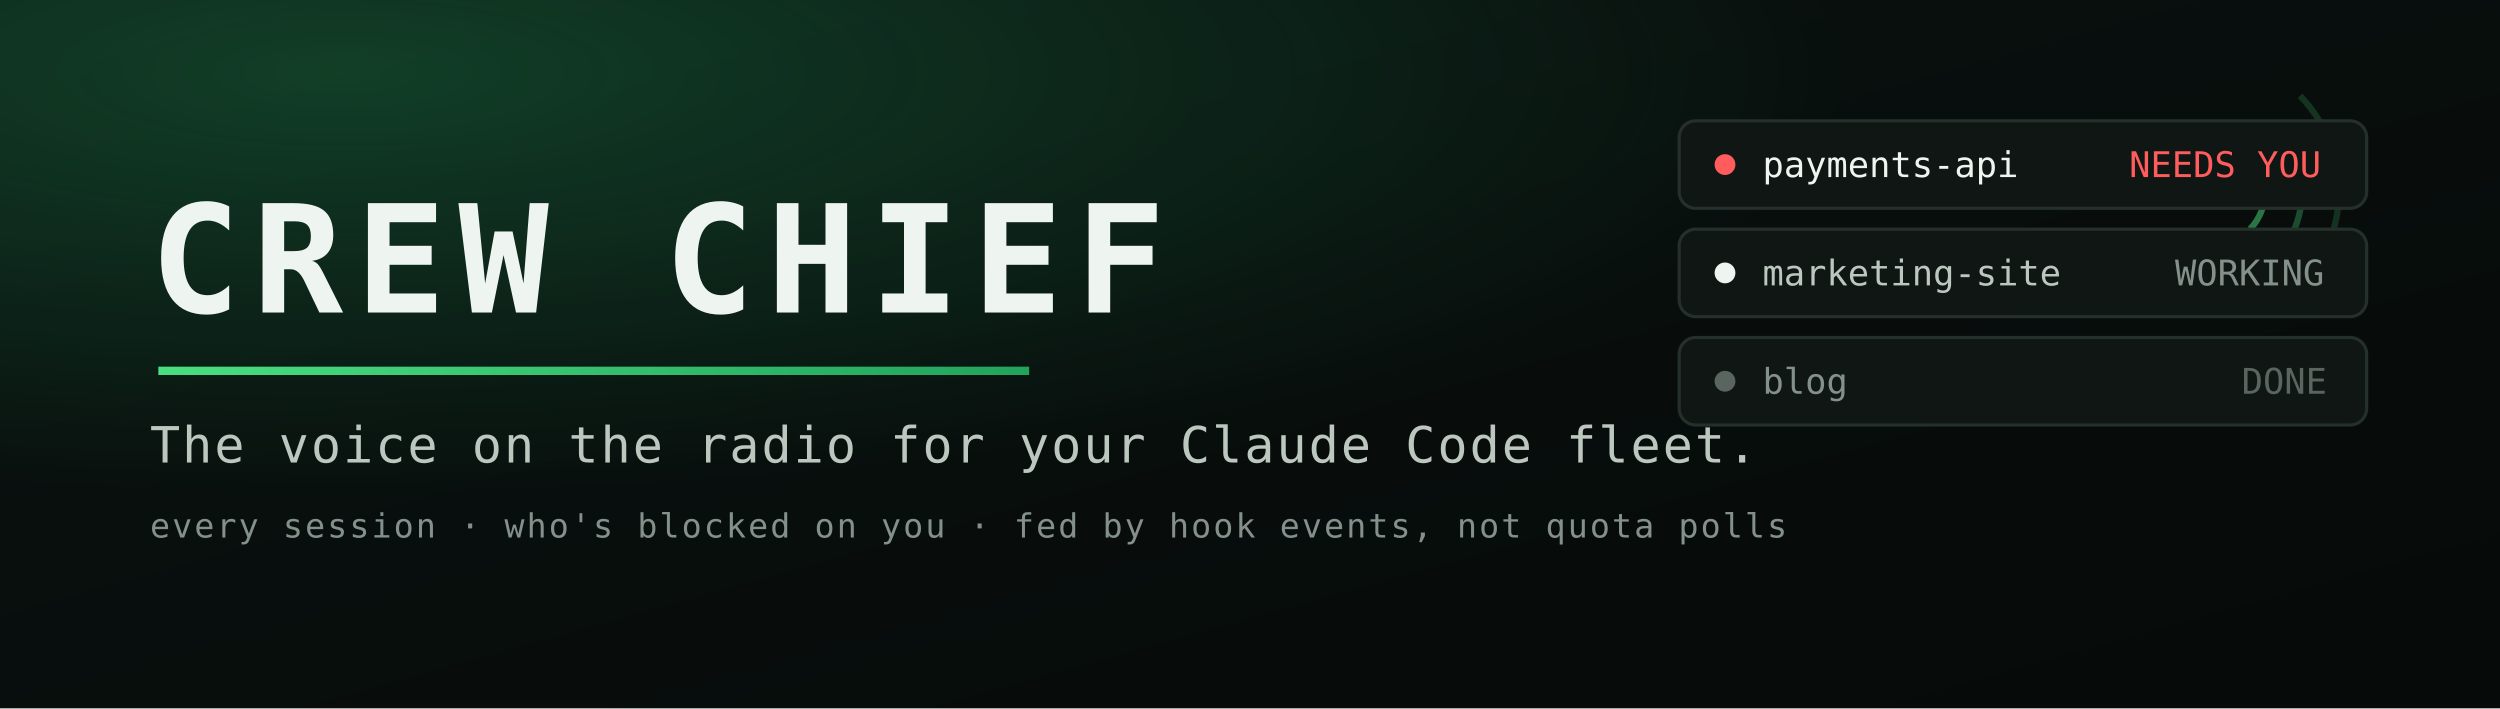
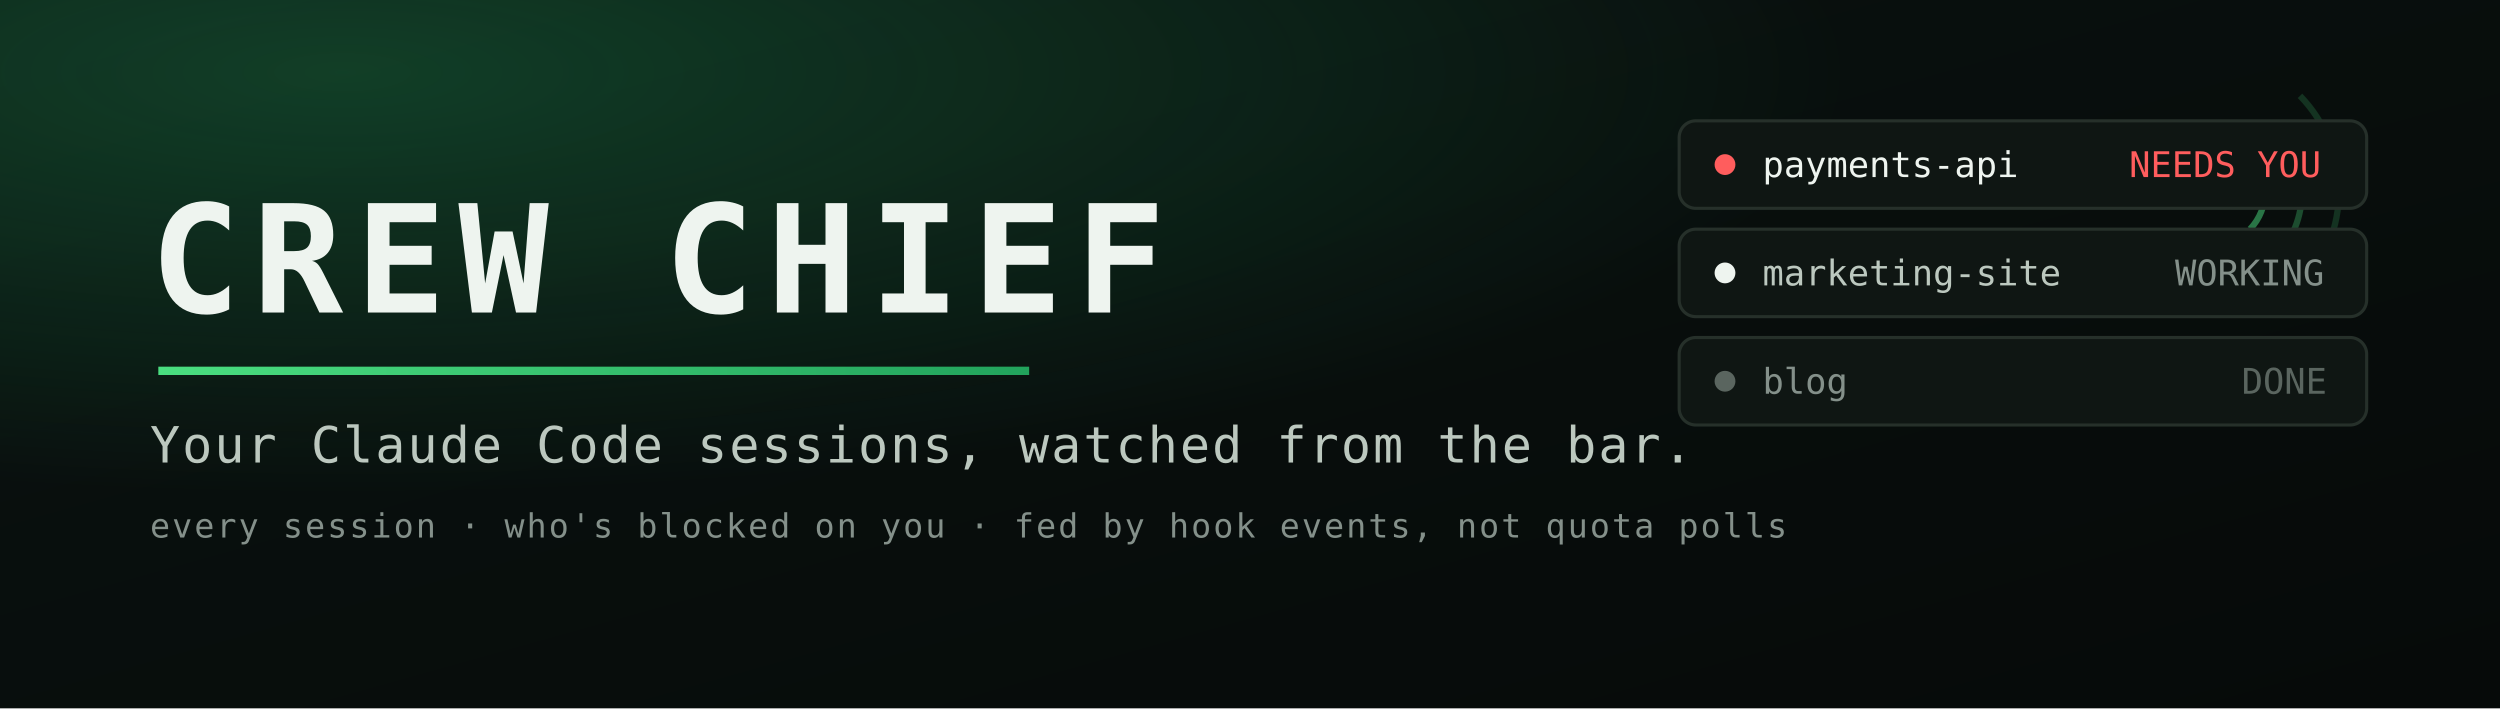
- <svg xmlns="http://www.w3.org/2000/svg" viewBox="0 0 1200 340" width="1200" height="340" role="img" aria-label="Crew Chief — The voice on the radio for your Claude Code fleet.">
+ <svg xmlns="http://www.w3.org/2000/svg" viewBox="0 0 1200 340" width="1200" height="340" role="img" aria-label="Crew Chief — Your Claude Code sessions, watched from the bar.">
  <defs>
    <linearGradient id="bg" x1="0" y1="0" x2="1" y2="1">
      <stop offset="0" stop-color="#0a1210" />
      <stop offset="1" stop-color="#060a09" />
    </linearGradient>
    <radialGradient id="glow" cx="0.14" cy="0.1" r="0.6">
      <stop offset="0" stop-color="#28c76f" stop-opacity="0.25" />
      <stop offset="1" stop-color="#28c76f" stop-opacity="0" />
    </radialGradient>
    <linearGradient id="rule" x1="0" y1="0" x2="1" y2="0">
      <stop offset="0" stop-color="#4ade80" />
      <stop offset="1" stop-color="#22a35c" />
    </linearGradient>
  </defs>
  <rect width="1200" height="340" fill="url(#bg)" />
  <rect width="1200" height="340" fill="url(#glow)" />
  <g stroke="#4ade80" fill="none" opacity="0.5" transform="translate(1080,74)">
    <path d="M 0 0 a 26 26 0 0 1 0 36" stroke-width="3" />
    <path d="M 12 -14 a 46 46 0 0 1 0 64" stroke-width="3" opacity="0.6" />
    <path d="M 24 -28 a 66 66 0 0 1 0 92" stroke-width="3" opacity="0.35" />
  </g>
  <text x="72" y="150" font-family="'JetBrains Mono','Cascadia Mono',monospace" font-size="72" font-weight="700" letter-spacing="6" fill="#eef4ef">CREW CHIEF</text>
  <rect x="76" y="176" width="418" height="4" fill="url(#rule)" />
-   <text x="72" y="222" font-family="'JetBrains Mono','Cascadia Mono',monospace" font-size="24" letter-spacing="1" fill="#bcc8bf">The voice on the radio for your Claude Code fleet.</text>
+   <text x="72" y="222" font-family="'JetBrains Mono','Cascadia Mono',monospace" font-size="24" letter-spacing="1" fill="#bcc8bf">Your Claude Code sessions, watched from the bar.</text>
  <text x="72" y="258" font-family="'JetBrains Mono','Cascadia Mono',monospace" font-size="16" letter-spacing="1" fill="#84908a">every session · who's blocked on you · fed by hook events, not quota polls</text>
  <g transform="translate(806,58)" font-family="'JetBrains Mono','Cascadia Mono',monospace" font-size="17">
    <rect x="0" y="0" width="330" height="42" rx="8" fill="#0f1613" stroke="#26302a" stroke-width="1.5" />
    <circle cx="22" cy="21" r="5" fill="#ff5d5d">
      <animate attributeName="opacity" values="1;0.25;1" dur="1.4s" repeatCount="indefinite" />
    </circle>
    <text x="40" y="27" fill="#eef4ef">payments-api</text>
    <text x="216" y="27" fill="#ff5d5d">NEEDS YOU</text>
    <rect x="0" y="52" width="330" height="42" rx="8" fill="#0f1613" stroke="#26302a" stroke-width="1.5" />
    <circle cx="22" cy="73" r="5" fill="#eef4ef" />
    <text x="40" y="79" fill="#bcc8bf">marketing-site</text>
    <text x="238" y="79" fill="#84908a">WORKING</text>
    <rect x="0" y="104" width="330" height="42" rx="8" fill="#0f1613" stroke="#26302a" stroke-width="1.5" />
    <circle cx="22" cy="125" r="5" fill="#5a655f" />
    <text x="40" y="131" fill="#84908a">blog</text>
    <text x="270" y="131" fill="#5a655f">DONE</text>
  </g>
</svg>
